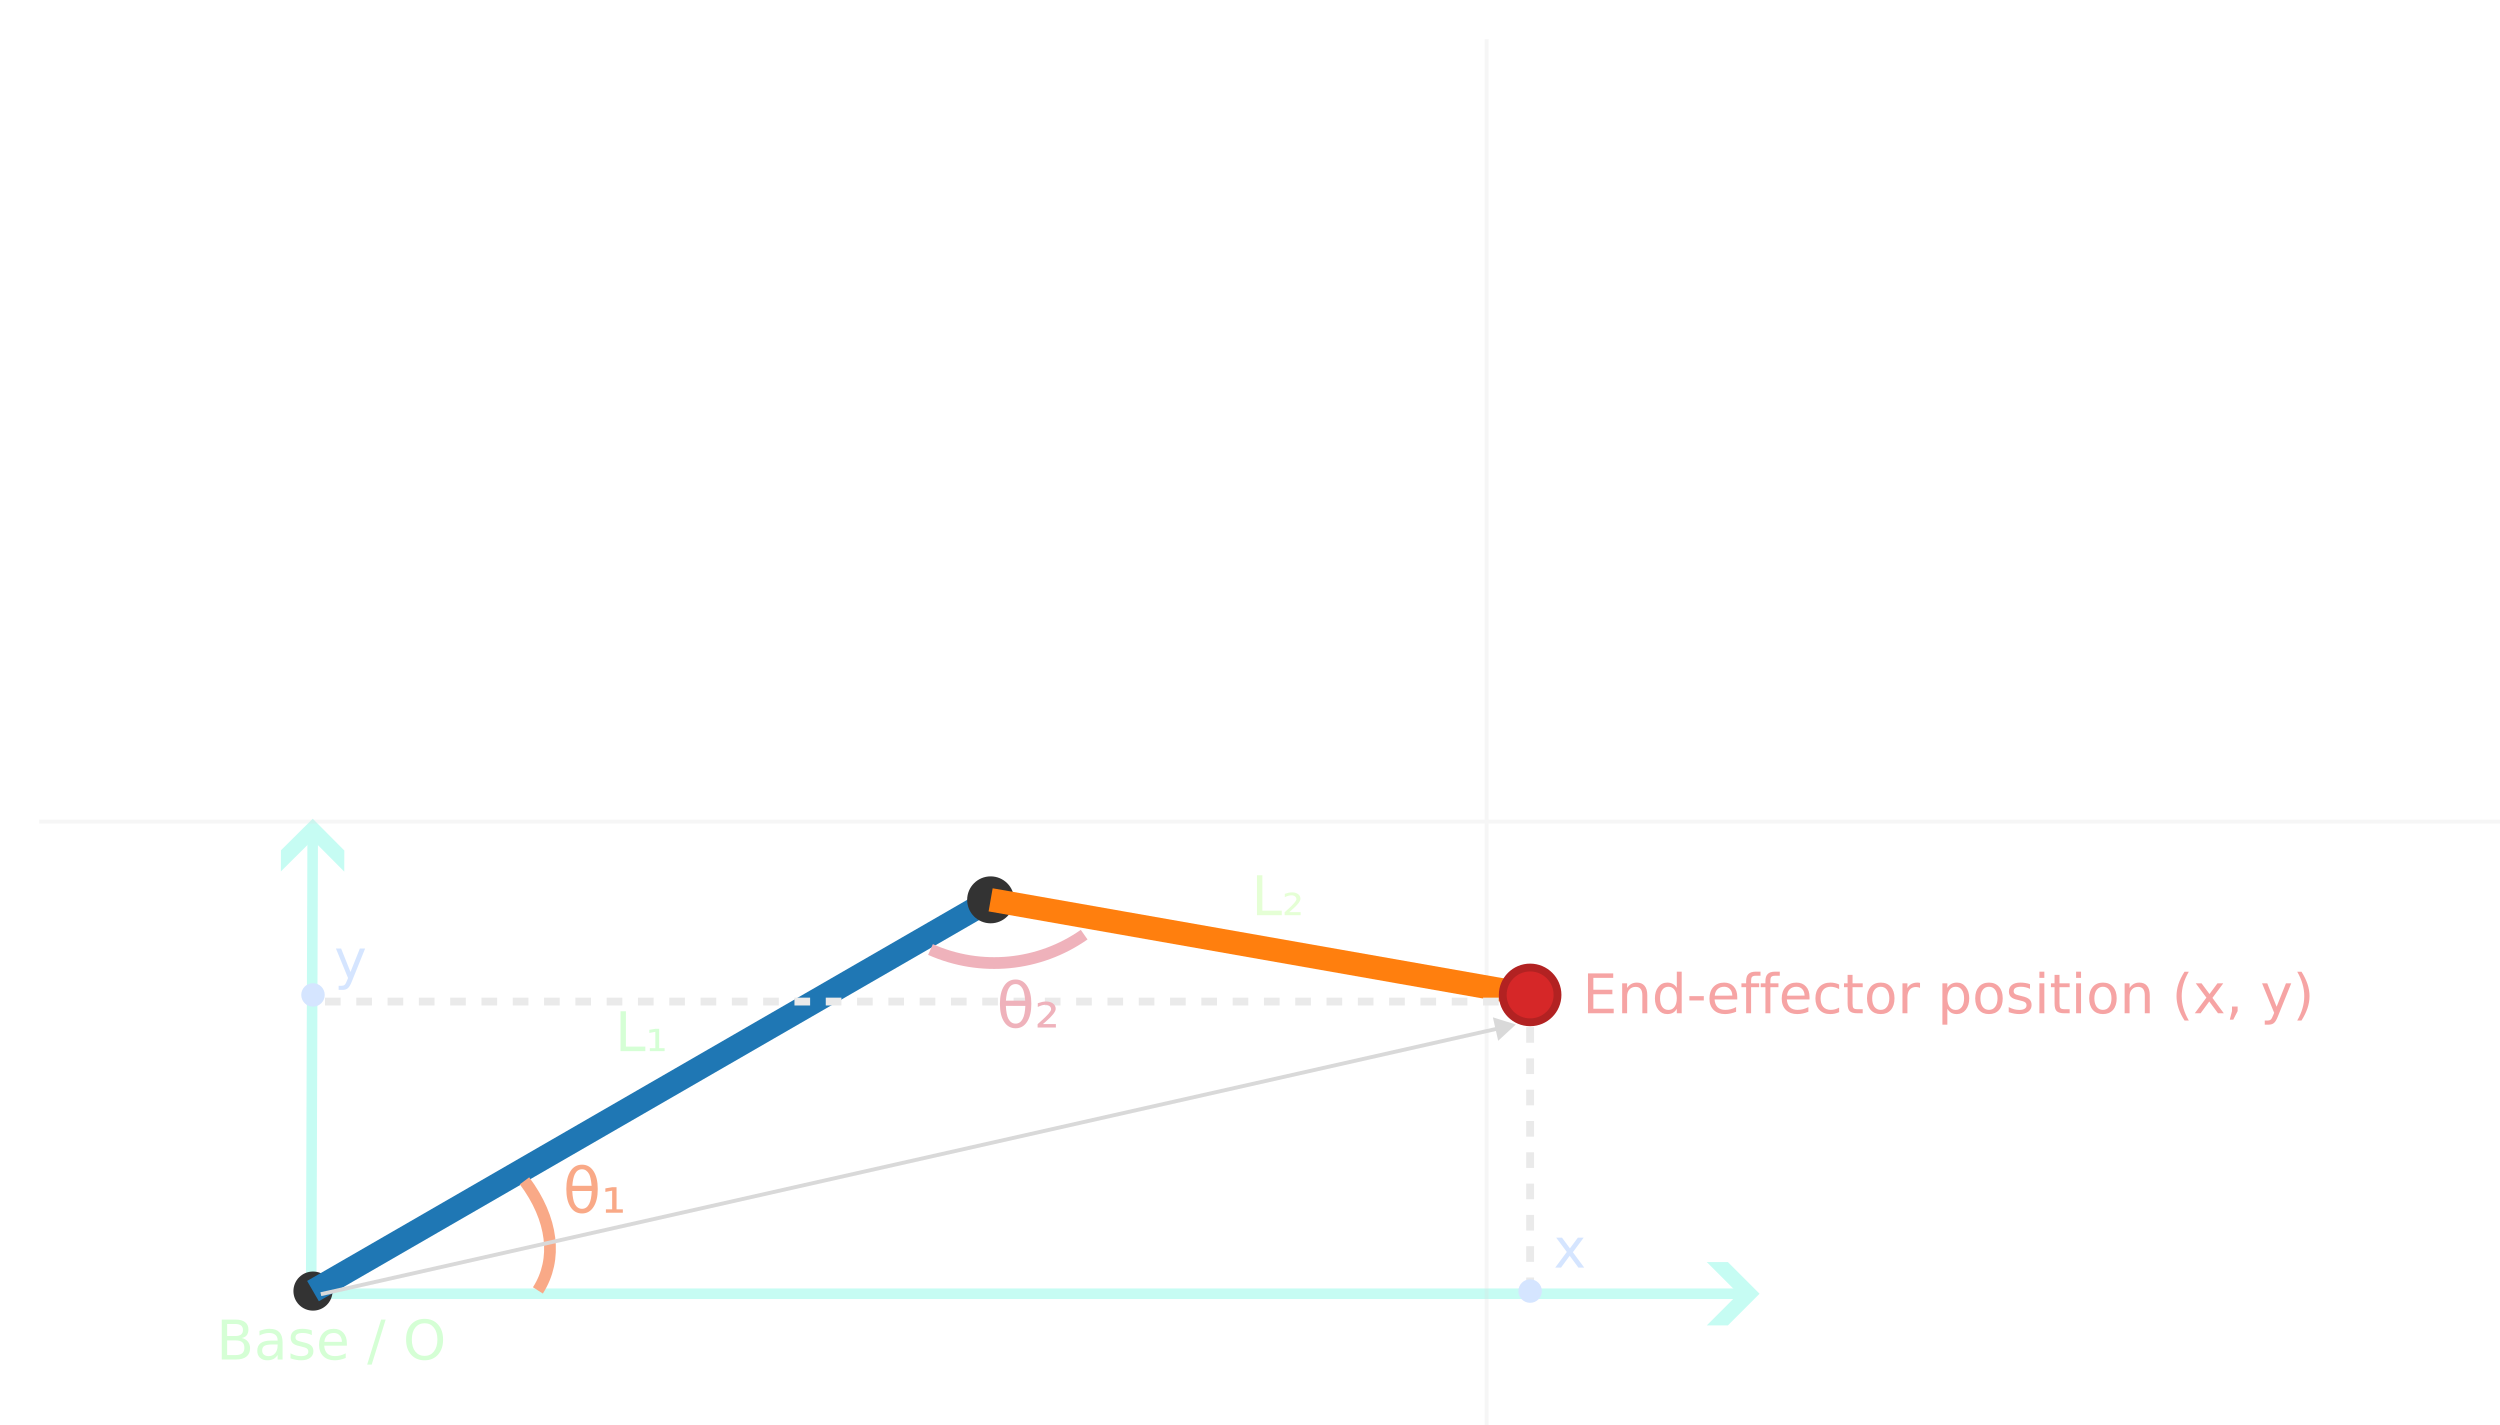
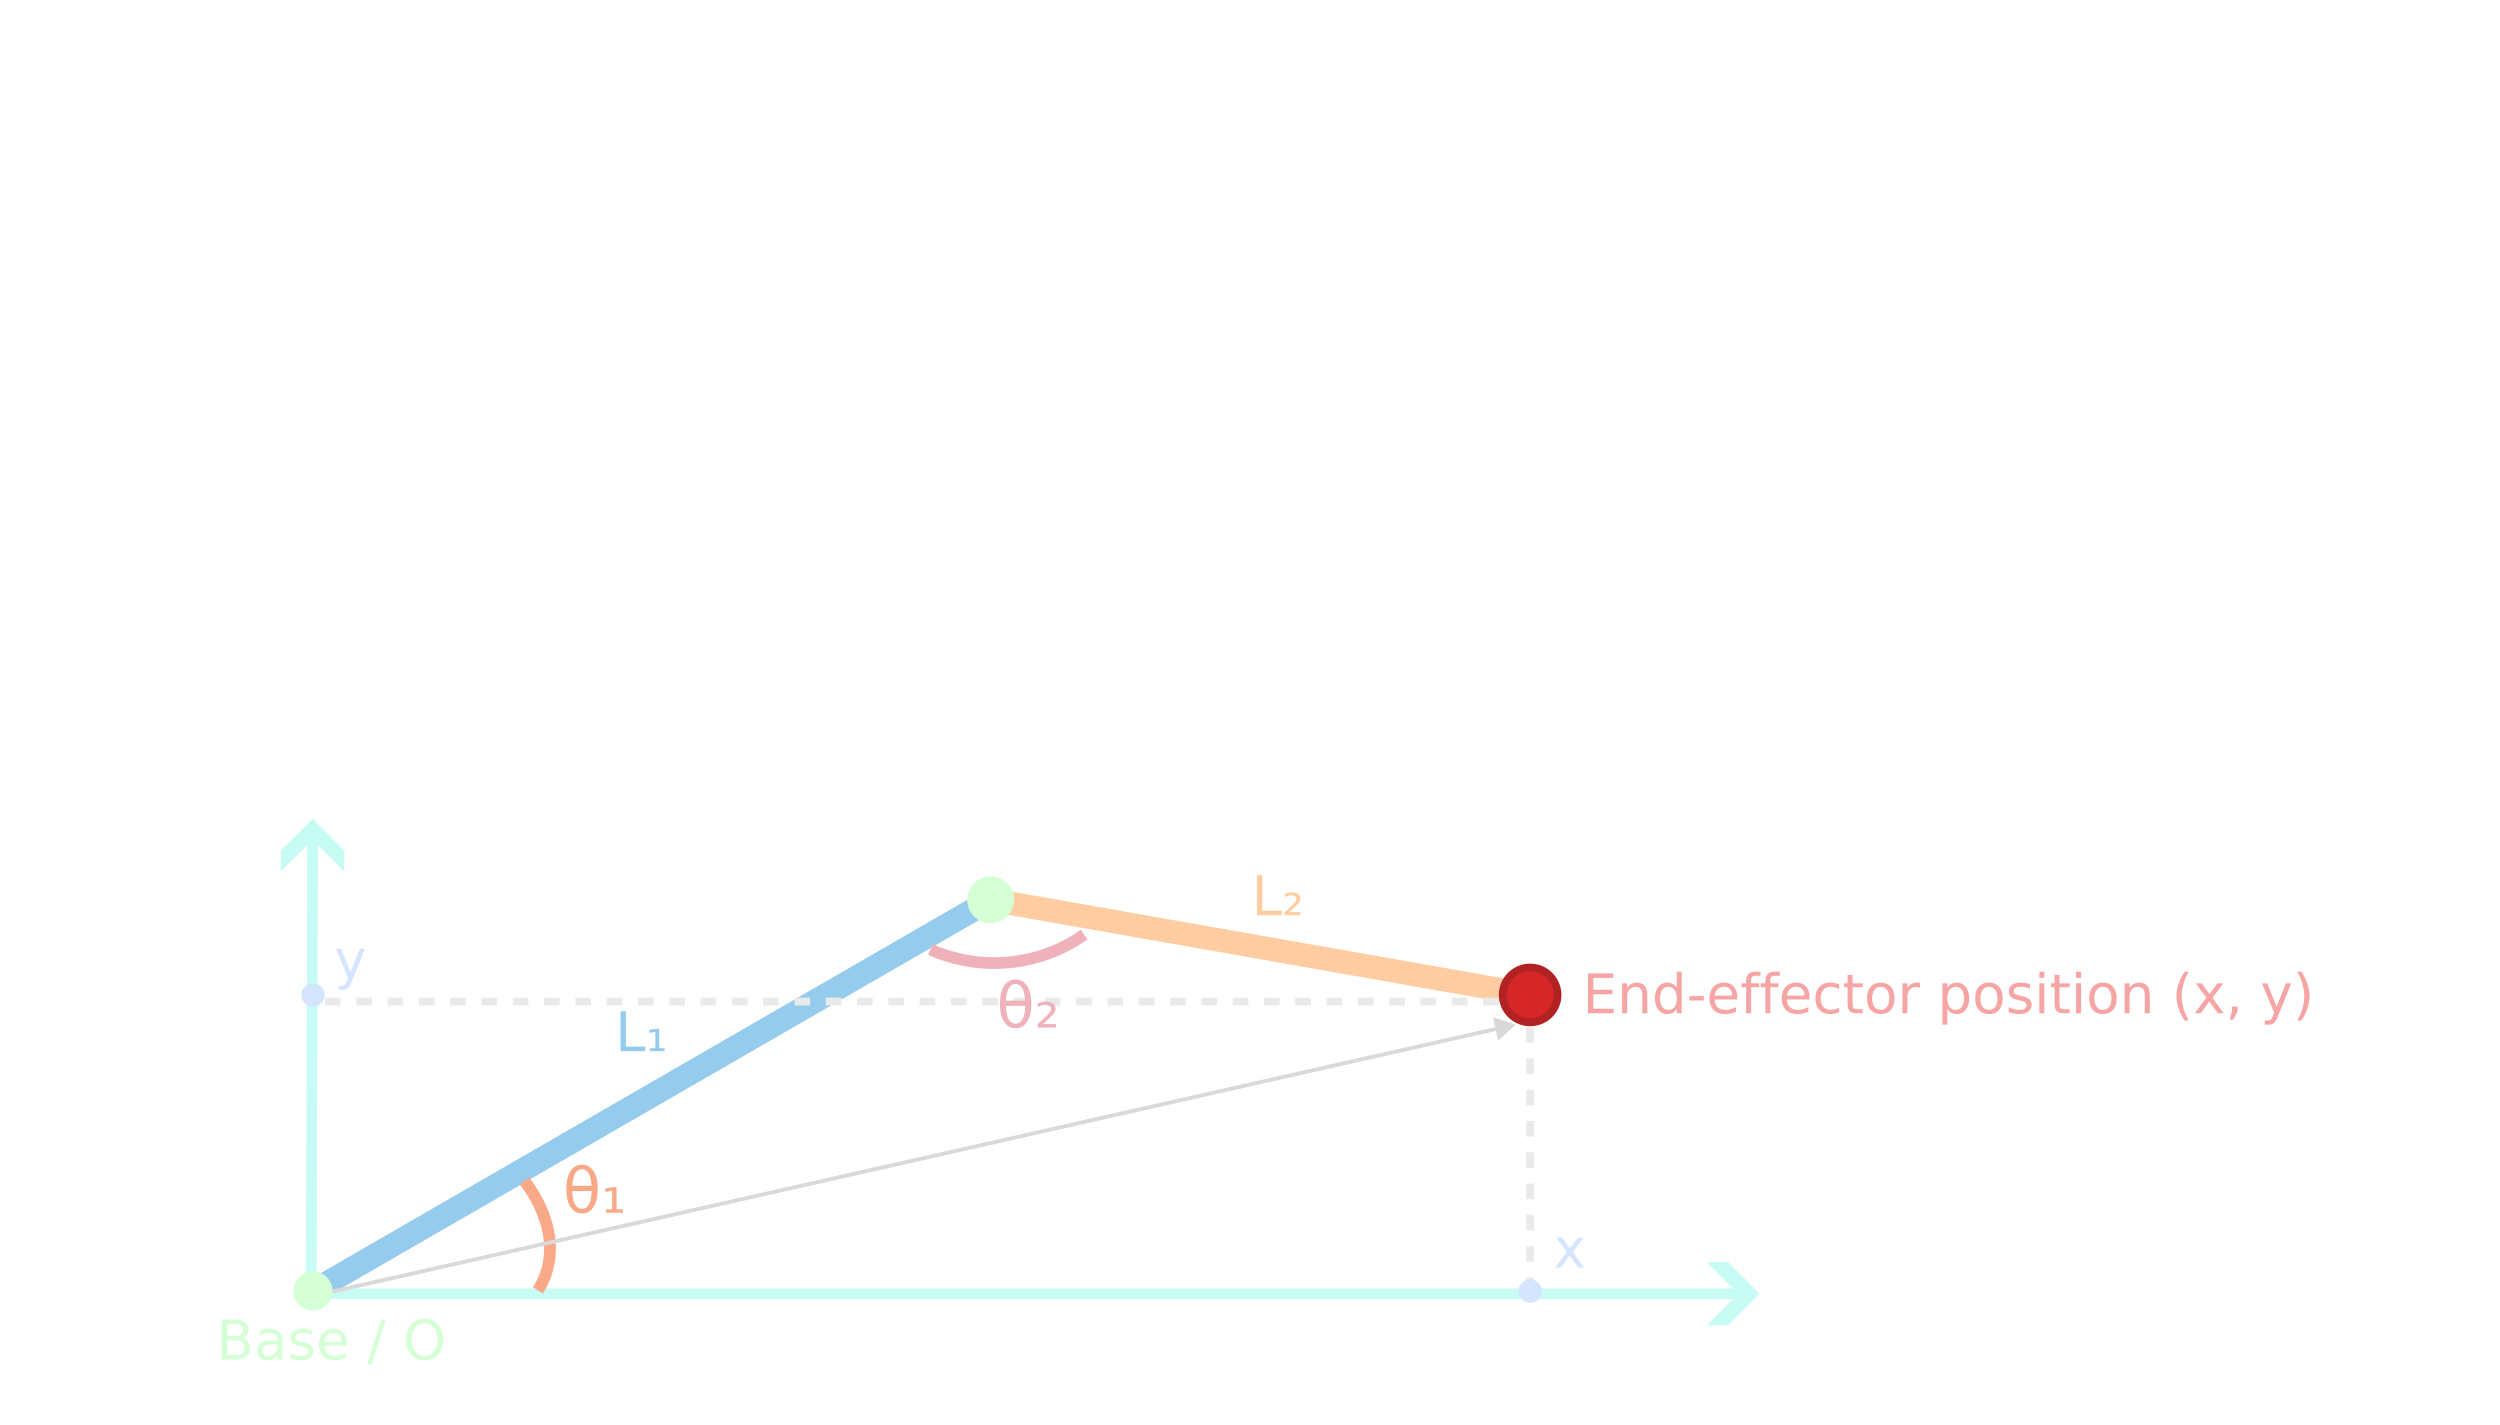
<svg xmlns="http://www.w3.org/2000/svg" width="639" height="364" viewBox="0 0 639 364" version="1.1" id="svg22">
  <defs id="defs2">
    <marker style="overflow:visible" id="ArrowWideHeavy" refX="0" refY="0" orient="auto-start-reverse" markerWidth="1" markerHeight="1" viewBox="0 0 1 1" preserveAspectRatio="xMidYMid">
      <path style="fill:context-stroke;fill-rule:evenodd;stroke:none" d="m 1,0 -3,3 h -2 l 3,-3 -3,-3 h 2 z" id="path29" />
    </marker>
    <marker style="overflow:visible" id="Triangle" refX="0" refY="0" orient="auto-start-reverse" markerWidth="1" markerHeight="1" viewBox="0 0 1 1" preserveAspectRatio="xMidYMid">
      <path transform="scale(0.5)" style="fill:context-stroke;fill-rule:evenodd;stroke:context-stroke;stroke-width:1pt" d="M 5.77,0 -2.88,5 V -5 Z" id="path135" />
    </marker>
    <marker id="arrow" viewBox="0 0 10 10" refX="10" refY="5" markerWidth="7" markerHeight="7" orient="auto-start-reverse" preserveAspectRatio="xMidYMid">
      <path d="M 0,0 10,5 0,10 Z" fill="#444444" id="path1" />
    </marker>
    <marker id="arrowThin" viewBox="0 0 10 10" refX="9" refY="5" markerWidth="6" markerHeight="6" orient="auto">
      <path d="M 0,0 10,5 0,10 Z" fill="#555555" id="path2" />
    </marker>
    <style id="style2">
      .axis { stroke:#444; stroke-width:2; marker-end:url(#arrow); }
      .grid { stroke:#ddd; stroke-width:1; }
      .link1 { stroke:#1f77b4; stroke-width:6; }
      .link2 { stroke:#ff7f0e; stroke-width:6; }
      .joint { fill:#333; }
      .ee { fill:#d62728; stroke:#b22222; stroke-width:2; }
      .brace { stroke:#666; stroke-width:2; fill:none; stroke-dasharray:4 4; marker-end:url(#arrowThin); }
      .dim { fill:#333; font: 14px/1.3 "DejaVu Sans", Arial, sans-serif; }
      .label { fill:#111; font: 16px/1.4 "DejaVu Sans", Arial, sans-serif; }
      .legend { fill:#111; font: 15px/1.4 "DejaVu Sans", Arial, sans-serif; }
      .math { fill:#111; font: 16px/1.4 "DejaVu Sans Mono", Consolas, monospace; }
      .thetaArc { fill:none; stroke:#2ca02c; stroke-width:3; }
      .thetaArc2 { fill:none; stroke:#9467bd; stroke-width:3; }
      .ghost { stroke:#bbb; stroke-width:2; stroke-dasharray:4 4; fill:none; }
    </style>
    <marker id="arrowThin-9" viewBox="0 0 10 10" refX="9" refY="5" markerWidth="6" markerHeight="6" orient="auto">
      <path d="M 0,0 10,5 0,10 Z" fill="#555555" id="path2-4" />
    </marker>
  </defs>
  <g id="layer1">
    <path style="display:inline;fill:none;fill-rule:evenodd;stroke:#c6fcf3;stroke-width:2.7;stroke-linecap:butt;stroke-linejoin:miter;stroke-dasharray:none;stroke-opacity:1;marker-end:url(#ArrowWideHeavy)" d="M 79.536,330.288 79.927,211.964" id="path28" />
    <path style="display:inline;fill:#80e5ff;fill-rule:evenodd;stroke:#c6fcf3;stroke-width:2.7;stroke-linecap:butt;stroke-linejoin:miter;stroke-dasharray:none;stroke-opacity:1;marker-end:url(#ArrowWideHeavy)" d="M 80.319,330.68 H 447.044" id="path27" />
  </g>
-   <g opacity="0.25" id="g3">
-     <path class="grid" d="M 380,10 V 410 M 10,210 h 740" id="path3" />
-   </g>
-   <circle cx="80" cy="330" r="5" class="joint" id="circle5" />
  <text x="47.309" y="355.488" dx="8" dy="-8" class="dim" id="text6" style="font-style:normal;font-variant:normal;font-weight:normal;font-stretch:normal;font-size:14px;line-height:1.3;font-family:'DejaVu Sans', Arial, sans-serif;fill:#d5ffd5">Base / O</text>
-   <line x1="80" y1="330" x2="253.205" y2="230" class="link1" id="line6" />
-   <circle cx="253.205" cy="230" r="6" class="joint" id="circle6" />
-   <line x1="253.205" y1="230" x2="391.1" y2="254.3" class="link2" id="line7" />
+   <line x1="80" y1="330" x2="253.205" y2="230" class="link1" id="line6" style="stroke:#95cbec;stroke-opacity:1" />
+   <line x1="253.205" y1="230" x2="391.1" y2="254.3" class="link2" id="line7" style="stroke:#ffcda1;stroke-opacity:1" />
  <circle cx="391.1" cy="254.3" r="7" class="ee" id="circle7" />
  <path d="M 391.1,262.528 V 330" class="ghost" id="path7" style="stroke:#eaeaea;stroke-opacity:1" />
  <path d="M 383.066,256 H 80" class="ghost" id="path8" style="stroke:#eaeaea;stroke-opacity:1" />
-   <text x="157.23" y="268.675" class="dim" id="text8" style="font-style:normal;font-variant:normal;font-weight:normal;font-stretch:normal;font-size:14px;line-height:1.3;font-family:'DejaVu Sans', Arial, sans-serif;fill:#d5ffd5">L₁</text>
-   <text x="319.905" y="233.918" class="dim" id="text9" style="font-style:normal;font-variant:normal;font-weight:normal;font-stretch:normal;font-size:14px;line-height:1.3;font-family:'DejaVu Sans', Arial, sans-serif;fill:#e5ffd5">L₂</text>
+   <text x="157.23" y="268.675" class="dim" id="text8" style="font-style:normal;font-variant:normal;font-weight:normal;font-stretch:normal;font-size:14px;line-height:1.3;font-family:'DejaVu Sans', Arial, sans-serif;fill:#95cbec;fill-opacity:1">L₁</text>
+   <text x="319.905" y="233.918" class="dim" id="text9" style="font-style:normal;font-variant:normal;font-weight:normal;font-stretch:normal;font-size:14px;line-height:1.3;font-family:'DejaVu Sans', Arial, sans-serif;fill:#ffcda1;fill-opacity:1">L₂</text>
  <path d="m 134.065,301.813 a 49.456,30.88 18.622 0 1 3.423,28.015" class="thetaArc" id="path9" style="stroke:#f9a987;stroke-opacity:1" />
  <text x="143.865" y="309.974" class="label" id="text10" style="font-style:normal;font-variant:normal;font-weight:normal;font-stretch:normal;font-size:16px;line-height:1.4;font-family:'DejaVu Sans', Arial, sans-serif;fill:#f9a987;fill-opacity:1">θ₁</text>
  <path d="m 237.833,242.691 a 40,40 0 0 0 39.276,-3.797" class="thetaArc2" id="path10" style="stroke:#efb2bb;stroke-opacity:1" />
  <text x="254.686" y="262.639" class="label" id="text11" style="font-style:normal;font-variant:normal;font-weight:normal;font-stretch:normal;font-size:16px;line-height:1.4;font-family:'DejaVu Sans', Arial, sans-serif;fill:#efb2bb;fill-opacity:1">θ₂</text>
  <circle cx="391.1" cy="330" r="3" fill="#555555" id="circle11" style="fill:#d5e5ff" />
  <circle cx="80" cy="254.3" r="3" fill="#555555" id="circle12" style="fill:#d5e5ff" />
  <text x="391.1" y="330" dx="6" dy="-6" class="dim" id="text12" style="font-style:normal;font-variant:normal;font-weight:normal;font-stretch:normal;font-size:14px;line-height:1.3;font-family:'DejaVu Sans', Arial, sans-serif;fill:#d5e5ff;fill-opacity:1">x</text>
  <text x="79.446" y="234.11" dx="6" dy="16" class="dim" id="text13" style="font-style:normal;font-variant:normal;font-weight:normal;font-stretch:normal;font-size:14px;line-height:1.3;font-family:'DejaVu Sans', Arial, sans-serif;fill:#d5e5ff;fill-opacity:1">y</text>
  <text x="404.512" y="258.997" class="dim" id="text14" style="font-style:normal;font-variant:normal;font-weight:normal;font-stretch:normal;font-size:14px;line-height:1.3;font-family:'DejaVu Sans', Arial, sans-serif;fill:#f6a4a4;fill-opacity:1">End-effector position (x, y)</text>
  <path style="fill:#cecece;fill-opacity:1;fill-rule:evenodd;stroke:#d9d9d9;stroke-width:1px;stroke-linecap:butt;stroke-linejoin:miter;stroke-opacity:1;marker-end:url(#Triangle)" d="M 82.005,330.792 383.984,262.639" id="path22" />
+   <g id="layer2">
+     <circle cx="253.205" cy="230" r="6" class="joint" id="circle6" style="fill:#d5ffd5;fill-opacity:1" />
+     <circle cx="80" cy="330" r="5" class="joint" id="circle5" style="fill:#d5ffd5;fill-opacity:1" />
+   </g>
</svg>
